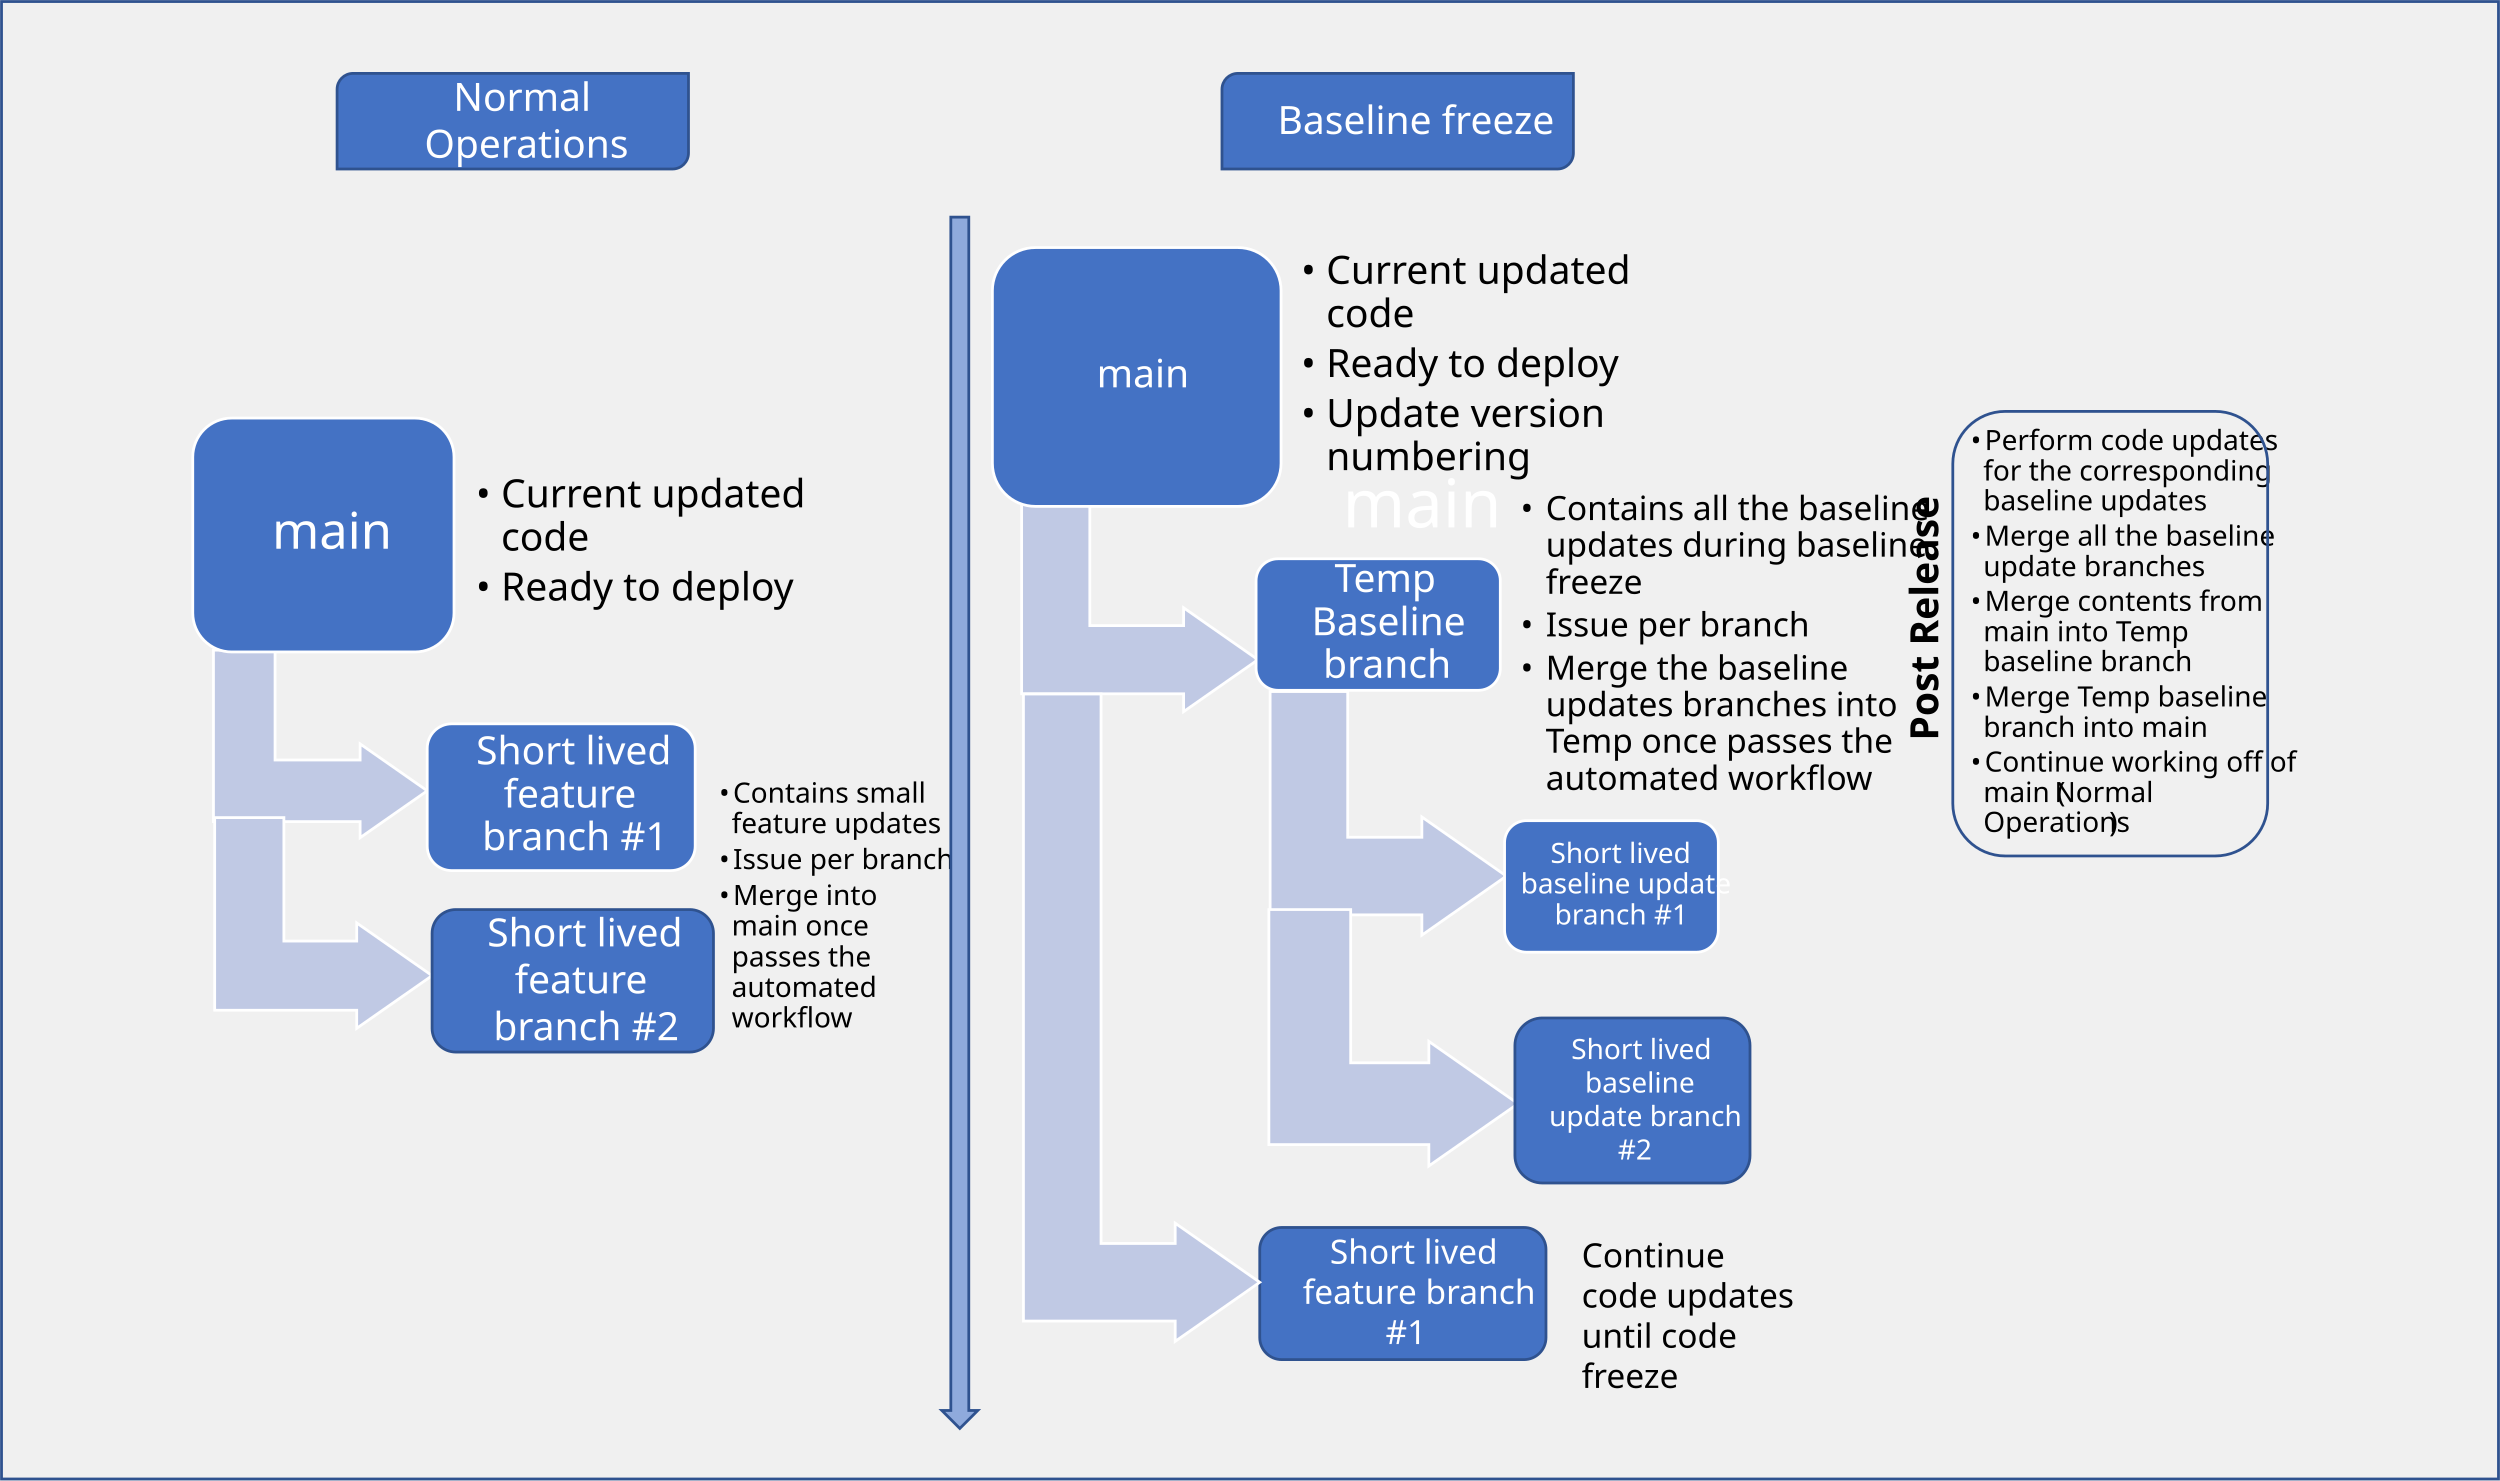
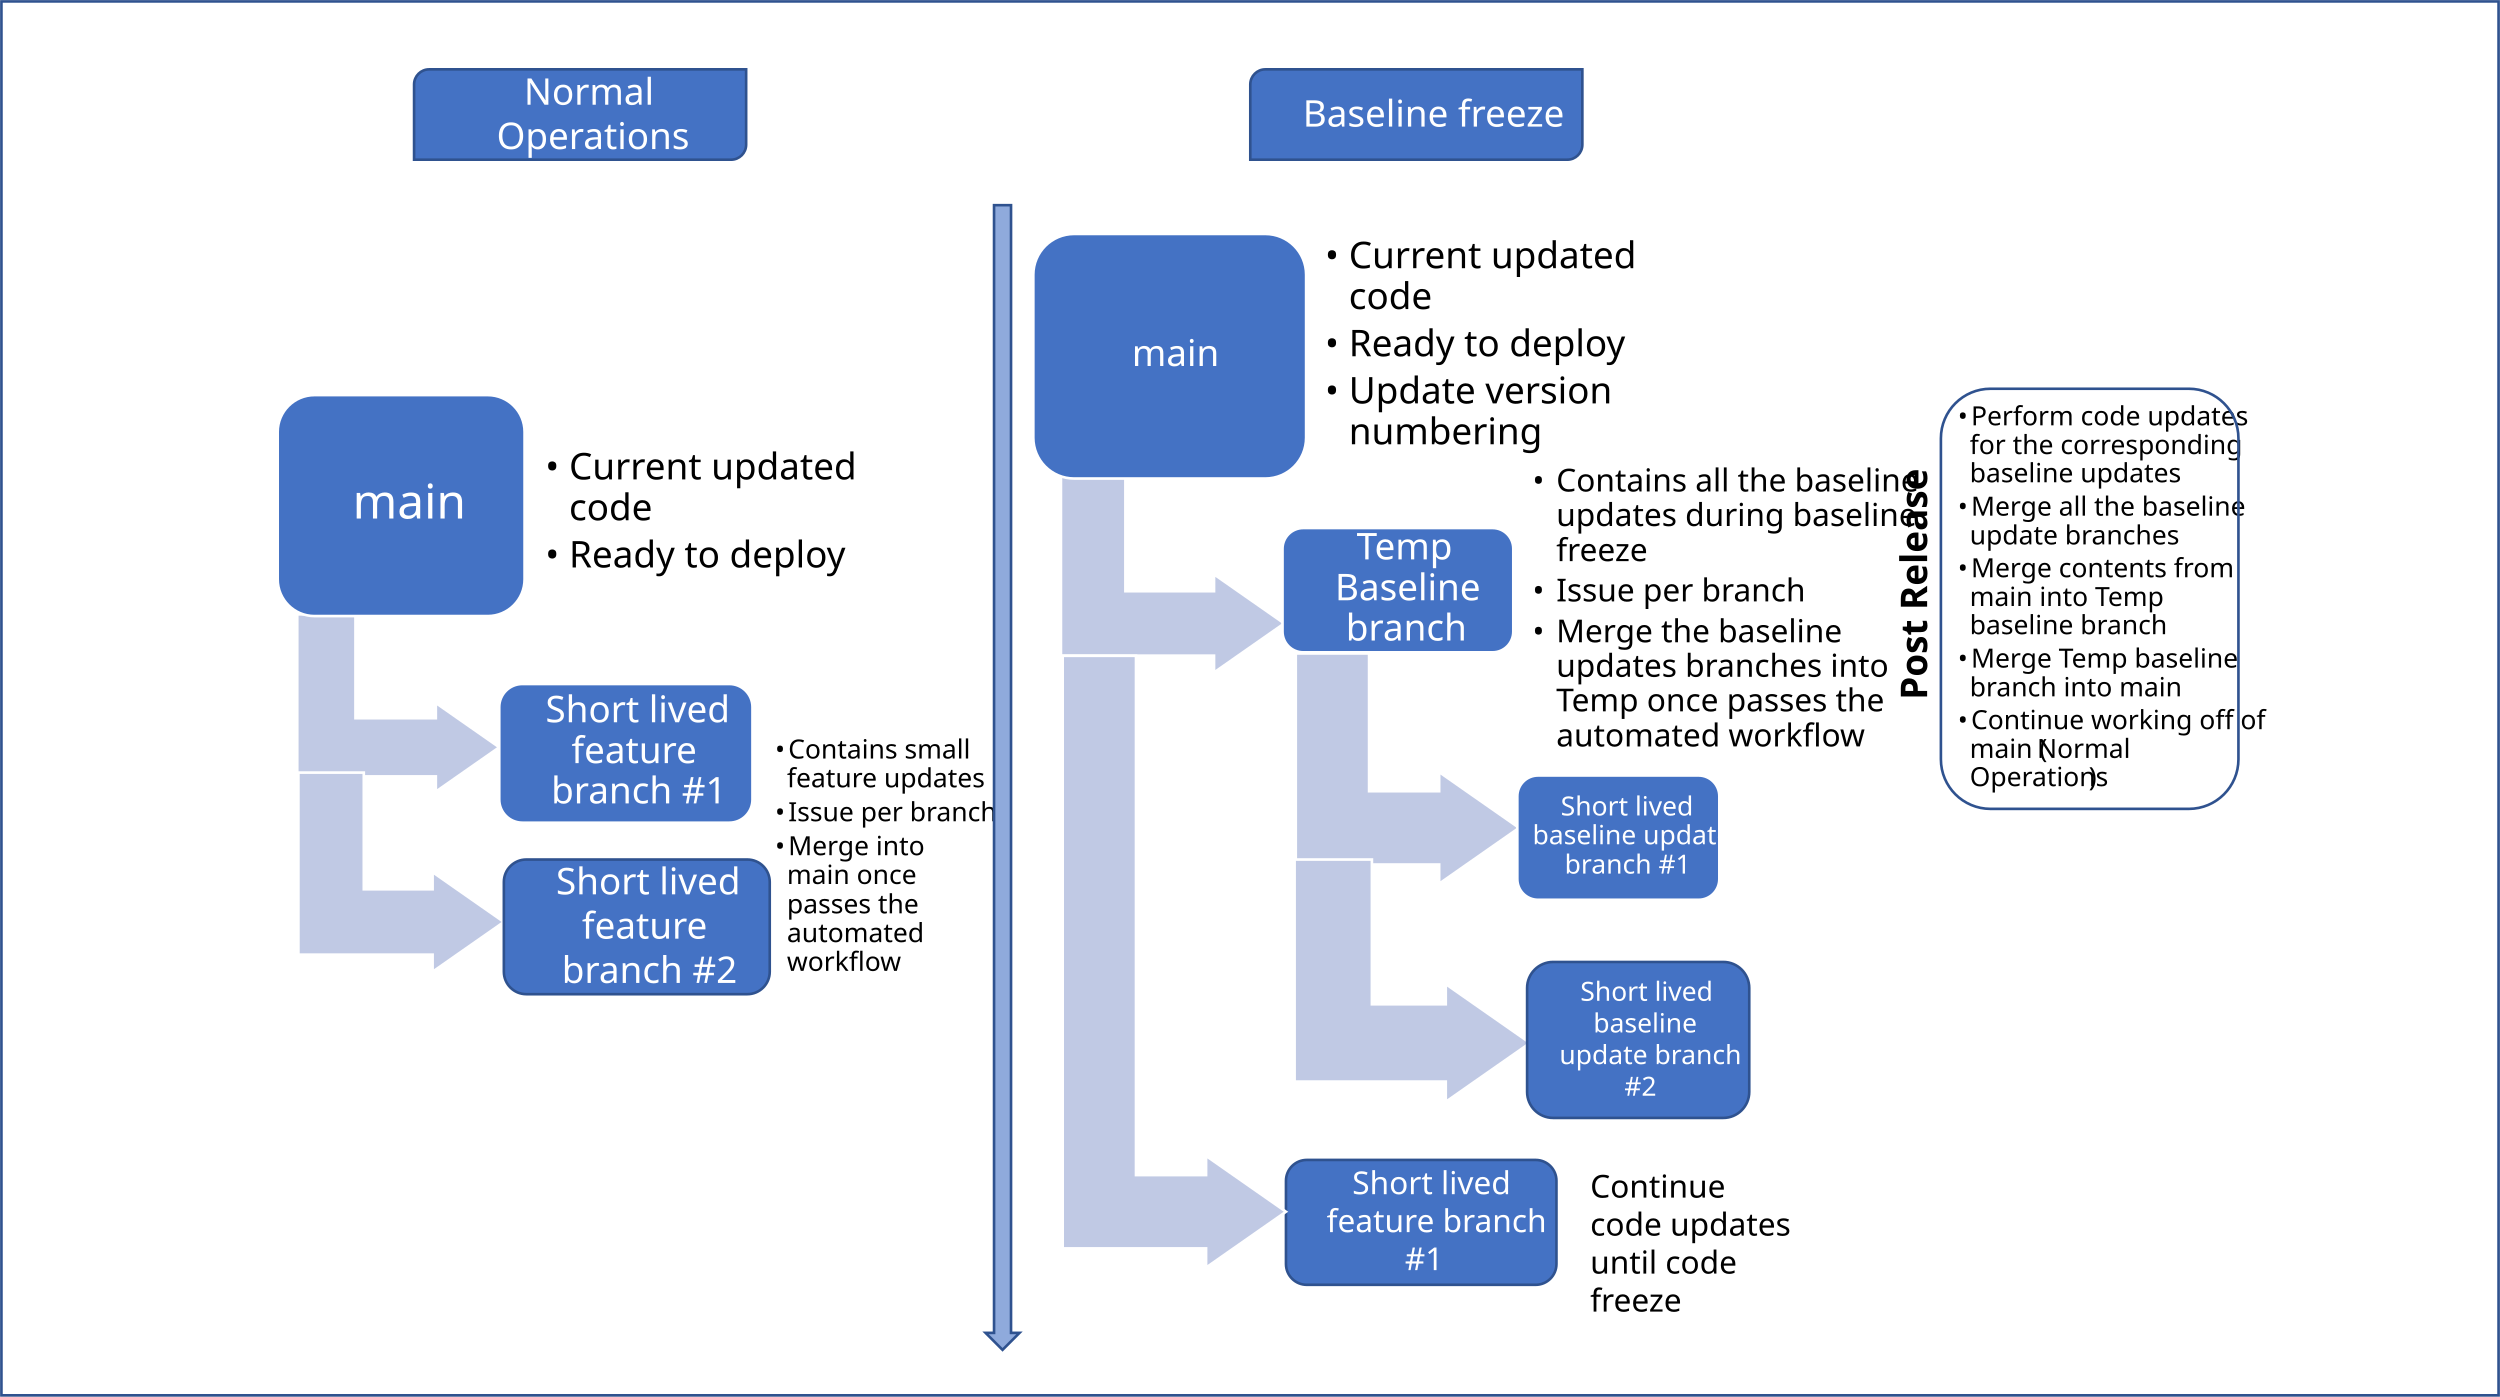
- <svg xmlns="http://www.w3.org/2000/svg" width="4105" height="2431" xml:space="preserve" overflow="hidden">
+ <svg xmlns="http://www.w3.org/2000/svg" width="4344" height="2427" xml:space="preserve" overflow="hidden">
  <defs>
    <clipPath id="clip0">
-       <rect x="191" y="23" width="4105" height="2431" />
+       <rect x="25" y="23" width="4344" height="2427" />
    </clipPath>
  </defs>
-   <g clip-path="url(#clip0)" transform="translate(-191 -23)">
+   <g clip-path="url(#clip0)" transform="translate(-25 -23)">
+     <rect x="27.5" y="25.5" width="4339" height="2422" stroke="#2F528F" stroke-width="4.583" stroke-miterlimit="8" fill="#FFFFFF" />
    <path d="M642.647 1090.5 642.647 1270.93 782.297 1270.93 782.297 1244.5 892.5 1321.5 782.297 1398.5 782.297 1372.07 541.5 1372.07 541.5 1090.5Z" stroke="#FFFFFF" stroke-width="4.583" stroke-miterlimit="8" fill="#C0C9E4" fill-rule="evenodd" />
    <path d="M507.5 773.513C507.5 738.159 536.159 709.5 571.513 709.5L872.487 709.5C907.84 709.5 936.5 738.159 936.5 773.513L936.5 1029.49C936.5 1064.84 907.84 1093.5 872.487 1093.5L571.513 1093.5C536.159 1093.5 507.5 1064.84 507.5 1029.49Z" stroke="#FFFFFF" stroke-width="4.583" stroke-miterlimit="8" fill="#4472C4" fill-rule="evenodd" />
    <text fill="#FFFFFF" font-family="Calibri,Calibri_MSFontService,sans-serif" font-weight="400" font-size="83" transform="matrix(1 0 0 1 637.723 924)">main</text>
    <text font-family="Calibri,Calibri_MSFontService,sans-serif" font-weight="400" font-size="64" transform="matrix(1 0 0 1 972.512 856)">•</text>
    <text font-family="Calibri,Calibri_MSFontService,sans-serif" font-weight="400" font-size="64" transform="matrix(1 0 0 1 1013.76 856)">Current updated </text>
    <text font-family="Calibri,Calibri_MSFontService,sans-serif" font-weight="400" font-size="64" transform="matrix(1 0 0 1 1013.76 927)">code </text>
    <text font-family="Calibri,Calibri_MSFontService,sans-serif" font-weight="400" font-size="64" transform="matrix(1 0 0 1 972.512 1009)">•</text>
    <text font-family="Calibri,Calibri_MSFontService,sans-serif" font-weight="400" font-size="64" transform="matrix(1 0 0 1 1013.76 1009)">Ready to deploy</text>
    <path d="M892.5 1251.67C892.5 1229.49 910.487 1211.5 932.674 1211.5L1292.33 1211.5C1314.51 1211.5 1332.5 1229.49 1332.5 1251.67L1332.5 1412.33C1332.5 1434.51 1314.51 1452.5 1292.33 1452.5L932.674 1452.5C910.487 1452.5 892.5 1434.51 892.5 1412.33Z" stroke="#FFFFFF" stroke-width="4.583" stroke-miterlimit="8" fill="#4472C4" fill-rule="evenodd" />
    <text fill="#FFFFFF" font-family="Calibri,Calibri_MSFontService,sans-serif" font-weight="400" font-size="64" transform="matrix(1 0 0 1 972.794 1278)">Short lived </text>
    <text fill="#FFFFFF" font-family="Calibri,Calibri_MSFontService,sans-serif" font-weight="400" font-size="64" transform="matrix(1 0 0 1 1017.89 1349)">feature </text>
    <text fill="#FFFFFF" font-family="Calibri,Calibri_MSFontService,sans-serif" font-weight="400" font-size="64" transform="matrix(1 0 0 1 982.717 1419)">branch #1</text>
    <text font-family="Calibri,Calibri_MSFontService,sans-serif" font-weight="400" font-size="46" transform="matrix(1 0 0 1 1371.75 1341)">•</text>
    <text font-family="Calibri,Calibri_MSFontService,sans-serif" font-weight="400" font-size="46" transform="matrix(1 0 0 1 1394.57 1341)">Contains small </text>
    <text font-family="Calibri,Calibri_MSFontService,sans-serif" font-weight="400" font-size="46" transform="matrix(1 0 0 1 1392.37 1391)">feature updates</text>
    <text font-family="Calibri,Calibri_MSFontService,sans-serif" font-weight="400" font-size="46" transform="matrix(1 0 0 1 1371.75 1450)">•</text>
    <text font-family="Calibri,Calibri_MSFontService,sans-serif" font-weight="400" font-size="46" transform="matrix(1 0 0 1 1394.57 1450)">Issue per branch</text>
    <text font-family="Calibri,Calibri_MSFontService,sans-serif" font-weight="400" font-size="46" transform="matrix(1 0 0 1 1371.75 1509)">•</text>
    <text font-family="Calibri,Calibri_MSFontService,sans-serif" font-weight="400" font-size="46" transform="matrix(1 0 0 1 1394.57 1509)">Merge into </text>
    <text font-family="Calibri,Calibri_MSFontService,sans-serif" font-weight="400" font-size="46" transform="matrix(1 0 0 1 1392.37 1559)">main once </text>
    <text font-family="Calibri,Calibri_MSFontService,sans-serif" font-weight="400" font-size="46" transform="matrix(1 0 0 1 1392.37 1610)">passes the </text>
    <text font-family="Calibri,Calibri_MSFontService,sans-serif" font-weight="400" font-size="46" transform="matrix(1 0 0 1 1392.37 1660)">automated </text>
    <text font-family="Calibri,Calibri_MSFontService,sans-serif" font-weight="400" font-size="46" transform="matrix(1 0 0 1 1392.37 1710)">workflow</text>
    <text fill="#FFFFFF" font-family="Calibri,Calibri_MSFontService,sans-serif" font-weight="400" font-size="110" transform="matrix(1 0 0 1 2395.55 889)">main</text>
    <path d="M657.126 1365.5 657.126 1568.19 776.701 1568.19 776.701 1538.5 900.5 1625 776.701 1711.5 776.701 1681.81 543.5 1681.81 543.5 1365.5Z" stroke="#FFFFFF" stroke-width="4.583" stroke-miterlimit="8" fill="#C0C9E4" fill-rule="evenodd" />
    <path d="M900.5 1555.5C900.5 1533.96 917.961 1516.5 939.501 1516.5L1323.5 1516.5C1345.04 1516.5 1362.5 1533.96 1362.5 1555.5L1362.5 1711.5C1362.5 1733.04 1345.04 1750.5 1323.5 1750.5L939.501 1750.5C917.961 1750.5 900.5 1733.04 900.5 1711.5Z" stroke="#2F528F" stroke-width="4.583" stroke-miterlimit="8" fill="#4472C4" fill-rule="evenodd" />
    <text fill="#FFFFFF" font-family="Calibri,Calibri_MSFontService,sans-serif" font-weight="400" font-size="64" transform="matrix(1 0 0 1 991.073 1577)">Short lived </text>
    <text fill="#FFFFFF" font-family="Calibri,Calibri_MSFontService,sans-serif" font-weight="400" font-size="64" transform="matrix(1 0 0 1 1036.13 1654)">feature </text>
    <text fill="#FFFFFF" font-family="Calibri,Calibri_MSFontService,sans-serif" font-weight="400" font-size="64" transform="matrix(1 0 0 1 1001.16 1731)">branch #2</text>
    <path d="M1980.48 850.5 1980.48 1050.26 2134.49 1050.26 2134.49 1021 2256.5 1106.25 2134.49 1191.5 2134.49 1162.24 1868.5 1162.24 1868.5 850.5Z" stroke="#FFFFFF" stroke-width="4.583" stroke-miterlimit="8" fill="#C0C9E4" fill-rule="evenodd" />
    <path d="M1820.5 500.347C1820.5 461.219 1852.22 429.5 1891.35 429.5L2223.65 429.5C2262.78 429.5 2294.5 461.219 2294.5 500.347L2294.5 783.652C2294.5 822.781 2262.78 854.5 2223.65 854.5L1891.35 854.5C1852.22 854.5 1820.5 822.781 1820.5 783.652Z" stroke="#FFFFFF" stroke-width="4.583" stroke-miterlimit="8" fill="#4472C4" fill-rule="evenodd" />
    <text fill="#FFFFFF" font-family="Calibri,Calibri_MSFontService,sans-serif" font-weight="400" font-size="64" transform="matrix(1 0 0 1 1991.74 659)">main</text>
    <text font-family="Calibri,Calibri_MSFontService,sans-serif" font-weight="400" font-size="64" transform="matrix(1 0 0 1 2327.4 489)">•</text>
    <text font-family="Calibri,Calibri_MSFontService,sans-serif" font-weight="400" font-size="64" transform="matrix(1 0 0 1 2368.65 489)">Current updated </text>
    <text font-family="Calibri,Calibri_MSFontService,sans-serif" font-weight="400" font-size="64" transform="matrix(1 0 0 1 2368.65 560)">code </text>
    <text font-family="Calibri,Calibri_MSFontService,sans-serif" font-weight="400" font-size="64" transform="matrix(1 0 0 1 2327.4 642)">•</text>
    <text font-family="Calibri,Calibri_MSFontService,sans-serif" font-weight="400" font-size="64" transform="matrix(1 0 0 1 2368.65 642)">Ready to deploy</text>
    <text font-family="Calibri,Calibri_MSFontService,sans-serif" font-weight="400" font-size="64" transform="matrix(1 0 0 1 2327.4 724)">•</text>
    <text font-family="Calibri,Calibri_MSFontService,sans-serif" font-weight="400" font-size="64" transform="matrix(1 0 0 1 2368.65 724)">Update version </text>
    <text font-family="Calibri,Calibri_MSFontService,sans-serif" font-weight="400" font-size="64" transform="matrix(1 0 0 1 2368.65 795)">numbering</text>
    <path d="M2403.93 1158.5 2403.93 1397.8 2525.68 1397.8 2525.68 1364.51 2664.5 1461.5 2525.68 1558.5 2525.68 1525.21 2276.52 1525.21 2276.52 1158.5Z" stroke="#FFFFFF" stroke-width="4.583" stroke-miterlimit="8" fill="#C0C9E4" fill-rule="evenodd" />
    <path d="M2253.5 976.507C2253.5 956.621 2269.62 940.5 2289.51 940.5L2618.49 940.5C2638.38 940.5 2654.5 956.621 2654.5 976.507L2654.5 1120.49C2654.5 1140.38 2638.38 1156.5 2618.49 1156.5L2289.51 1156.5C2269.62 1156.5 2253.5 1140.38 2253.5 1120.49Z" stroke="#FFFFFF" stroke-width="4.583" stroke-miterlimit="8" fill="#4472C4" fill-rule="evenodd" />
    <text fill="#FFFFFF" font-family="Calibri,Calibri_MSFontService,sans-serif" font-weight="400" font-size="64" transform="matrix(1 0 0 1 2382.34 995)">Temp </text>
    <text fill="#FFFFFF" font-family="Calibri,Calibri_MSFontService,sans-serif" font-weight="400" font-size="64" transform="matrix(1 0 0 1 2344.69 1066)">Baseline </text>
    <text fill="#FFFFFF" font-family="Calibri,Calibri_MSFontService,sans-serif" font-weight="400" font-size="64" transform="matrix(1 0 0 1 2363.52 1136)">branch</text>
    <text font-family="Calibri,Calibri_MSFontService,sans-serif" font-weight="400" font-size="55" transform="matrix(1 0 0 1 2687.85 877)">•</text>
    <text font-family="Calibri,Calibri_MSFontService,sans-serif" font-weight="400" font-size="55" transform="matrix(1 0 0 1 2729.1 877)">Contains all the baseline </text>
    <text font-family="Calibri,Calibri_MSFontService,sans-serif" font-weight="400" font-size="55" transform="matrix(1 0 0 1 2729.1 937)">updates during baseline </text>
    <text font-family="Calibri,Calibri_MSFontService,sans-serif" font-weight="400" font-size="55" transform="matrix(1 0 0 1 2729.1 998)">freeze</text>
    <text font-family="Calibri,Calibri_MSFontService,sans-serif" font-weight="400" font-size="55" transform="matrix(1 0 0 1 2687.85 1068)">•</text>
    <text font-family="Calibri,Calibri_MSFontService,sans-serif" font-weight="400" font-size="55" transform="matrix(1 0 0 1 2729.1 1068)">Issue per branch</text>
    <text font-family="Calibri,Calibri_MSFontService,sans-serif" font-weight="400" font-size="55" transform="matrix(1 0 0 1 2687.85 1139)">•</text>
    <text font-family="Calibri,Calibri_MSFontService,sans-serif" font-weight="400" font-size="55" transform="matrix(1 0 0 1 2729.1 1139)">Merge the baseline </text>
    <text font-family="Calibri,Calibri_MSFontService,sans-serif" font-weight="400" font-size="55" transform="matrix(1 0 0 1 2729.1 1199)">updates branches into </text>
    <text font-family="Calibri,Calibri_MSFontService,sans-serif" font-weight="400" font-size="55" transform="matrix(1 0 0 1 2729.1 1259)">Temp once passes the </text>
    <text font-family="Calibri,Calibri_MSFontService,sans-serif" font-weight="400" font-size="55" transform="matrix(1 0 0 1 2729.1 1320)">automated workflow</text>
    <path d="M2661.5 1406.51C2661.5 1386.62 2677.62 1370.5 2697.51 1370.5L2976.49 1370.5C2996.38 1370.5 3012.5 1386.62 3012.5 1406.51L3012.5 1550.49C3012.5 1570.38 2996.38 1586.5 2976.49 1586.5L2697.51 1586.5C2677.62 1586.5 2661.5 1570.38 2661.5 1550.49Z" stroke="#FFFFFF" stroke-width="4.583" stroke-miterlimit="8" fill="#4472C4" fill-rule="evenodd" />
    <text fill="#FFFFFF" font-family="Calibri,Calibri_MSFontService,sans-serif" font-weight="400" font-size="46" transform="matrix(1 0 0 1 2736.87 1440)">Short lived </text>
    <text fill="#FFFFFF" font-family="Calibri,Calibri_MSFontService,sans-serif" font-weight="400" font-size="46" transform="matrix(1 0 0 1 2687.97 1490)">baseline update </text>
    <text fill="#FFFFFF" font-family="Calibri,Calibri_MSFontService,sans-serif" font-weight="400" font-size="46" transform="matrix(1 0 0 1 2743.68 1541)">branch #1</text>
    <path d="M2408.82 1516.5 2408.82 1768.09 2537.16 1768.09 2537.16 1733 2683.5 1835.25 2537.16 1937.5 2537.16 1902.41 2274.5 1902.41 2274.5 1516.5Z" stroke="#FFFFFF" stroke-width="4.583" stroke-miterlimit="8" fill="#C0C9E4" fill-rule="evenodd" />
    <path d="M2678.5 1739.67C2678.5 1714.72 2698.72 1694.5 2723.67 1694.5L3019.33 1694.5C3044.28 1694.5 3064.5 1714.72 3064.5 1739.67L3064.5 1920.33C3064.5 1945.28 3044.28 1965.5 3019.33 1965.5L2723.67 1965.5C2698.72 1965.5 2678.5 1945.28 2678.5 1920.33Z" stroke="#2F528F" stroke-width="4.583" stroke-miterlimit="8" fill="#4472C4" fill-rule="evenodd" />
    <text fill="#FFFFFF" font-family="Calibri,Calibri_MSFontService,sans-serif" font-weight="400" font-size="46" transform="matrix(1 0 0 1 2770.93 1762)">Short lived </text>
    <text fill="#FFFFFF" font-family="Calibri,Calibri_MSFontService,sans-serif" font-weight="400" font-size="46" transform="matrix(1 0 0 1 2793.55 1817)">baseline </text>
    <text fill="#FFFFFF" font-family="Calibri,Calibri_MSFontService,sans-serif" font-weight="400" font-size="46" transform="matrix(1 0 0 1 2734.54 1872)">update branch </text>
    <text fill="#FFFFFF" font-family="Calibri,Calibri_MSFontService,sans-serif" font-weight="400" font-size="46" transform="matrix(1 0 0 1 2847.41 1927)">#2</text>
    <path d="M1737.5 2339 1752.25 2339 1752.25 379.5 1781.75 379.5 1781.75 2339 1796.5 2339 1767 2368.5Z" stroke="#2F528F" stroke-width="4.583" stroke-miterlimit="8" fill="#8FAADC" fill-rule="evenodd" />
    <path d="M770.667 143.5 1321.5 143.5 1321.5 274.333C1321.5 288.785 1309.78 300.5 1295.33 300.5L744.5 300.5 744.5 169.667C744.5 155.215 756.215 143.5 770.667 143.5Z" stroke="#2F528F" stroke-width="4.583" stroke-miterlimit="8" fill="#4472C4" fill-rule="evenodd" />
    <text fill="#FFFFFF" font-family="Calibri,Calibri_MSFontService,sans-serif" font-weight="400" font-size="64" transform="matrix(1 0 0 1 935.402 205)">Normal </text>
    <text fill="#FFFFFF" font-family="Calibri,Calibri_MSFontService,sans-serif" font-weight="400" font-size="64" transform="matrix(1 0 0 1 887.941 282)">Operations</text>
    <path d="M2223.67 143.5 2774.5 143.5 2774.5 274.333C2774.5 288.785 2762.78 300.5 2748.33 300.5L2197.5 300.5 2197.5 169.667C2197.5 155.215 2209.22 143.5 2223.67 143.5Z" stroke="#2F528F" stroke-width="4.583" stroke-miterlimit="8" fill="#4472C4" fill-rule="evenodd" />
    <text fill="#FFFFFF" font-family="Calibri,Calibri_MSFontService,sans-serif" font-weight="400" font-size="64" transform="matrix(1 0 0 1 2288.74 243)">Baseline freeze</text>
    <path d="M2259.5 2074.67C2259.5 2054.69 2275.69 2038.5 2295.67 2038.5L2693.33 2038.5C2713.31 2038.5 2729.5 2054.69 2729.5 2074.67L2729.5 2219.33C2729.5 2239.31 2713.31 2255.5 2693.33 2255.5L2295.67 2255.5C2275.69 2255.5 2259.5 2239.31 2259.5 2219.33Z" stroke="#2F528F" stroke-width="4.583" stroke-miterlimit="8" fill="#4472C4" fill-rule="evenodd" />
    <text fill="#FFFFFF" font-family="Calibri,Calibri_MSFontService,sans-serif" font-weight="400" font-size="55" transform="matrix(1 0 0 1 2374.6 2098)">Short lived </text>
    <text fill="#FFFFFF" font-family="Calibri,Calibri_MSFontService,sans-serif" font-weight="400" font-size="55" transform="matrix(1 0 0 1 2330.1 2164)">feature branch </text>
    <text fill="#FFFFFF" font-family="Calibri,Calibri_MSFontService,sans-serif" font-weight="400" font-size="55" transform="matrix(1 0 0 1 2466.01 2230)">#1</text>
    <path d="M1998.92 1162.5 1998.92 2064.79 2120.67 2064.79 2120.67 2031.5 2259.5 2128.5 2120.67 2225.5 2120.67 2192.21 1871.5 2192.21 1871.5 1162.5Z" stroke="#FFFFFF" stroke-width="4.583" stroke-miterlimit="8" fill="#C0C9E4" fill-rule="evenodd" />
    <text font-family="Calibri,Calibri_MSFontService,sans-serif" font-weight="400" font-size="55" transform="matrix(1 0 0 1 2788.11 2104)">Continue </text>
    <text font-family="Calibri,Calibri_MSFontService,sans-serif" font-weight="400" font-size="55" transform="matrix(1 0 0 1 2788.11 2170)">code updates </text>
    <text font-family="Calibri,Calibri_MSFontService,sans-serif" font-weight="400" font-size="55" transform="matrix(1 0 0 1 2788.11 2236)">until code </text>
    <text font-family="Calibri,Calibri_MSFontService,sans-serif" font-weight="400" font-size="55" transform="matrix(1 0 0 1 2788.11 2302)">freeze</text>
    <text font-family="Calibri,Calibri_MSFontService,sans-serif" font-weight="400" font-size="46" transform="matrix(1 0 0 1 3426.91 762)">•</text>
    <text font-family="Calibri,Calibri_MSFontService,sans-serif" font-weight="400" font-size="46" transform="matrix(1 0 0 1 3449.83 762)">Perform code updates </text>
    <text font-family="Calibri,Calibri_MSFontService,sans-serif" font-weight="400" font-size="46" transform="matrix(1 0 0 1 3447.54 812)">for the corresponding </text>
    <text font-family="Calibri,Calibri_MSFontService,sans-serif" font-weight="400" font-size="46" transform="matrix(1 0 0 1 3447.54 861)">baseline updates</text>
    <text font-family="Calibri,Calibri_MSFontService,sans-serif" font-weight="400" font-size="46" transform="matrix(1 0 0 1 3426.91 919)">•</text>
    <text font-family="Calibri,Calibri_MSFontService,sans-serif" font-weight="400" font-size="46" transform="matrix(1 0 0 1 3449.83 919)">Merge all the baseline </text>
    <text font-family="Calibri,Calibri_MSFontService,sans-serif" font-weight="400" font-size="46" transform="matrix(1 0 0 1 3447.54 969)">update branches</text>
    <text font-family="Calibri,Calibri_MSFontService,sans-serif" font-weight="400" font-size="46" transform="matrix(1 0 0 1 3426.91 1026)">•</text>
    <text font-family="Calibri,Calibri_MSFontService,sans-serif" font-weight="400" font-size="46" transform="matrix(1 0 0 1 3449.83 1026)">Merge contents from </text>
    <text font-family="Calibri,Calibri_MSFontService,sans-serif" font-weight="400" font-size="46" transform="matrix(1 0 0 1 3447.54 1076)">main into Temp </text>
    <text font-family="Calibri,Calibri_MSFontService,sans-serif" font-weight="400" font-size="46" transform="matrix(1 0 0 1 3447.54 1125)">baseline branch</text>
    <text font-family="Calibri,Calibri_MSFontService,sans-serif" font-weight="400" font-size="46" transform="matrix(1 0 0 1 3426.91 1183)">•</text>
    <text font-family="Calibri,Calibri_MSFontService,sans-serif" font-weight="400" font-size="46" transform="matrix(1 0 0 1 3449.83 1183)">Merge Temp baseline </text>
    <text font-family="Calibri,Calibri_MSFontService,sans-serif" font-weight="400" font-size="46" transform="matrix(1 0 0 1 3447.54 1233)">branch into main</text>
    <text font-family="Calibri,Calibri_MSFontService,sans-serif" font-weight="400" font-size="46" transform="matrix(1 0 0 1 3426.91 1290)">•</text>
    <text font-family="Calibri,Calibri_MSFontService,sans-serif" font-weight="400" font-size="46" transform="matrix(1 0 0 1 3449.83 1290)">Continue working off of </text>
    <text font-family="Calibri,Calibri_MSFontService,sans-serif" font-weight="400" font-size="46" transform="matrix(1 0 0 1 3447.54 1340)">main (</text>
    <text font-family="Calibri,Calibri_MSFontService,sans-serif" font-weight="400" font-size="46" transform="matrix(1 0 0 1 3564.41 1340)">Normal </text>
    <text font-family="Calibri,Calibri_MSFontService,sans-serif" font-weight="400" font-size="46" transform="matrix(1 0 0 1 3447.54 1389)">Operations</text>
    <text font-family="Calibri,Calibri_MSFontService,sans-serif" font-weight="400" font-size="46" transform="matrix(1 0 0 1 3654.36 1389)">)</text>
    <text font-family="Calibri,Calibri_MSFontService,sans-serif" font-weight="700" font-size="64" transform="matrix(-1.83697e-16 -1 1 -1.83697e-16 3373.57 1239)">Post Release</text>
    <path d="M3397.5 784.67C3397.5 737.08 3436.08 698.5 3483.67 698.5L3828.34 698.5C3875.93 698.5 3914.51 737.08 3914.51 784.67L3914.51 1342.33C3914.51 1389.92 3875.93 1428.5 3828.34 1428.5L3483.67 1428.5C3436.08 1428.5 3397.5 1389.92 3397.5 1342.33Z" stroke="#2F528F" stroke-width="4.583" stroke-miterlimit="8" fill="none" fill-rule="evenodd" />
-     <rect x="193.5" y="25.5" width="4100" height="2426" stroke="#2F528F" stroke-width="4.583" stroke-miterlimit="8" fill="none" />
  </g>
</svg>
